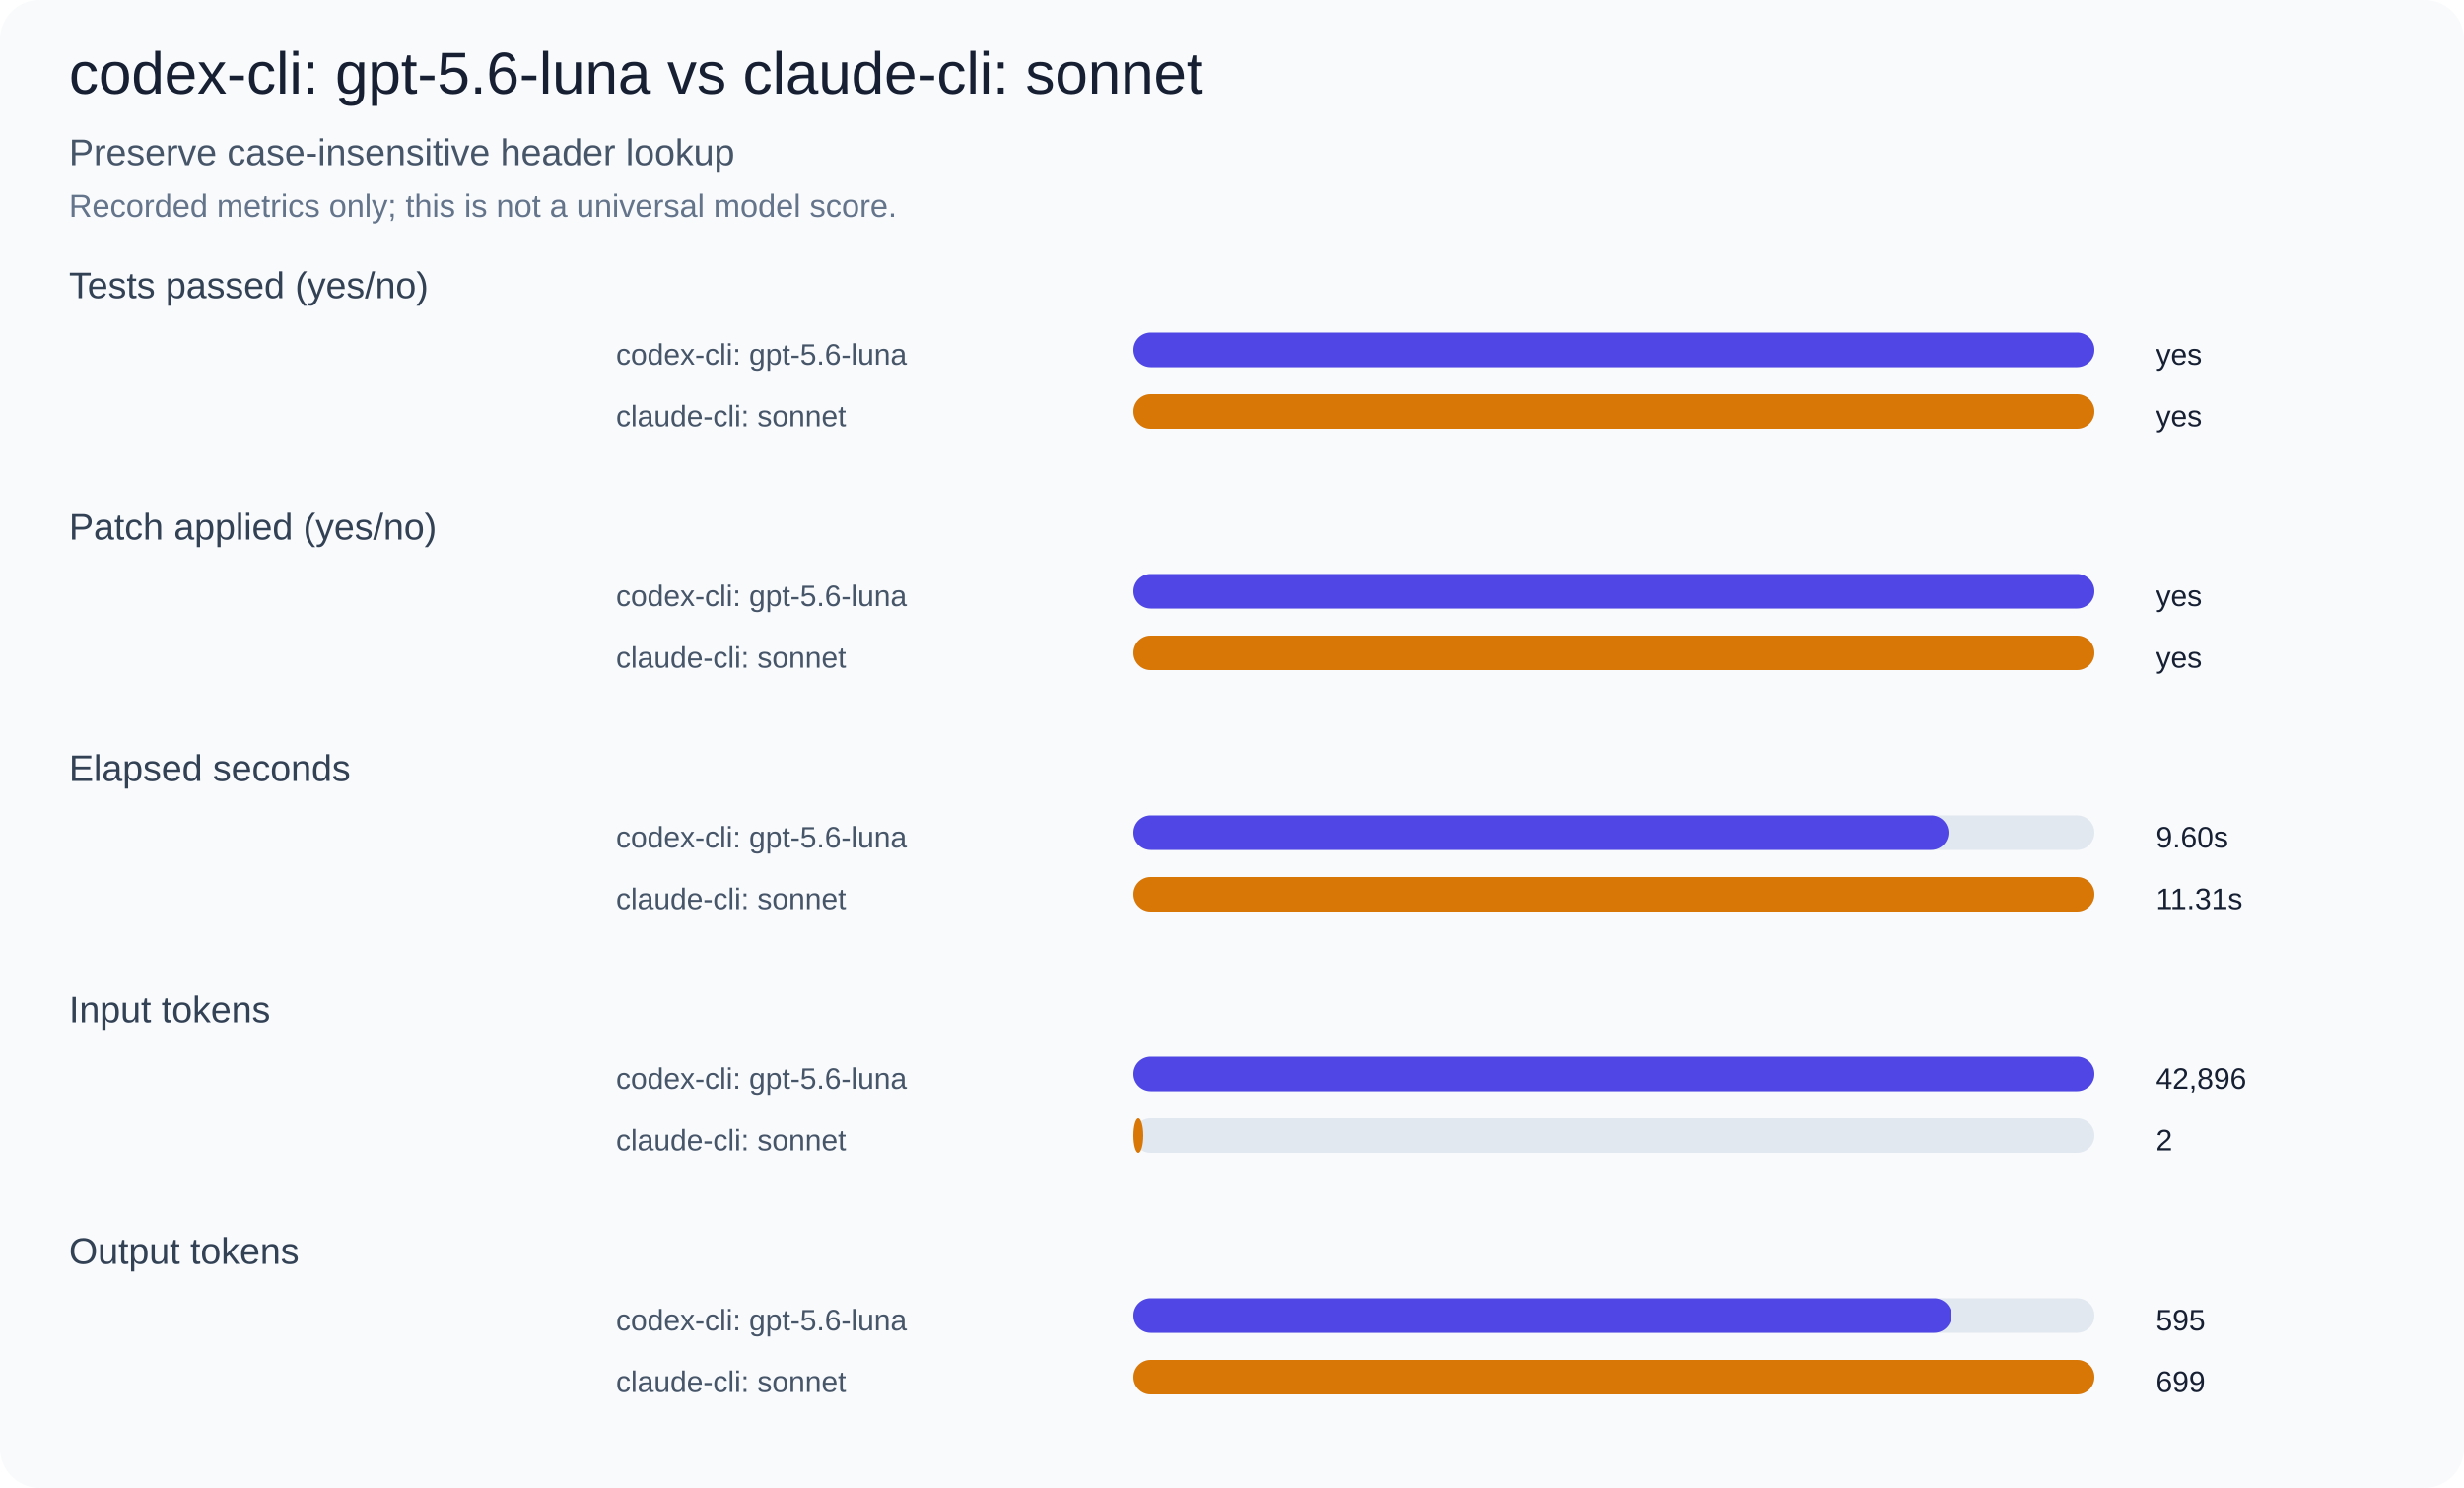
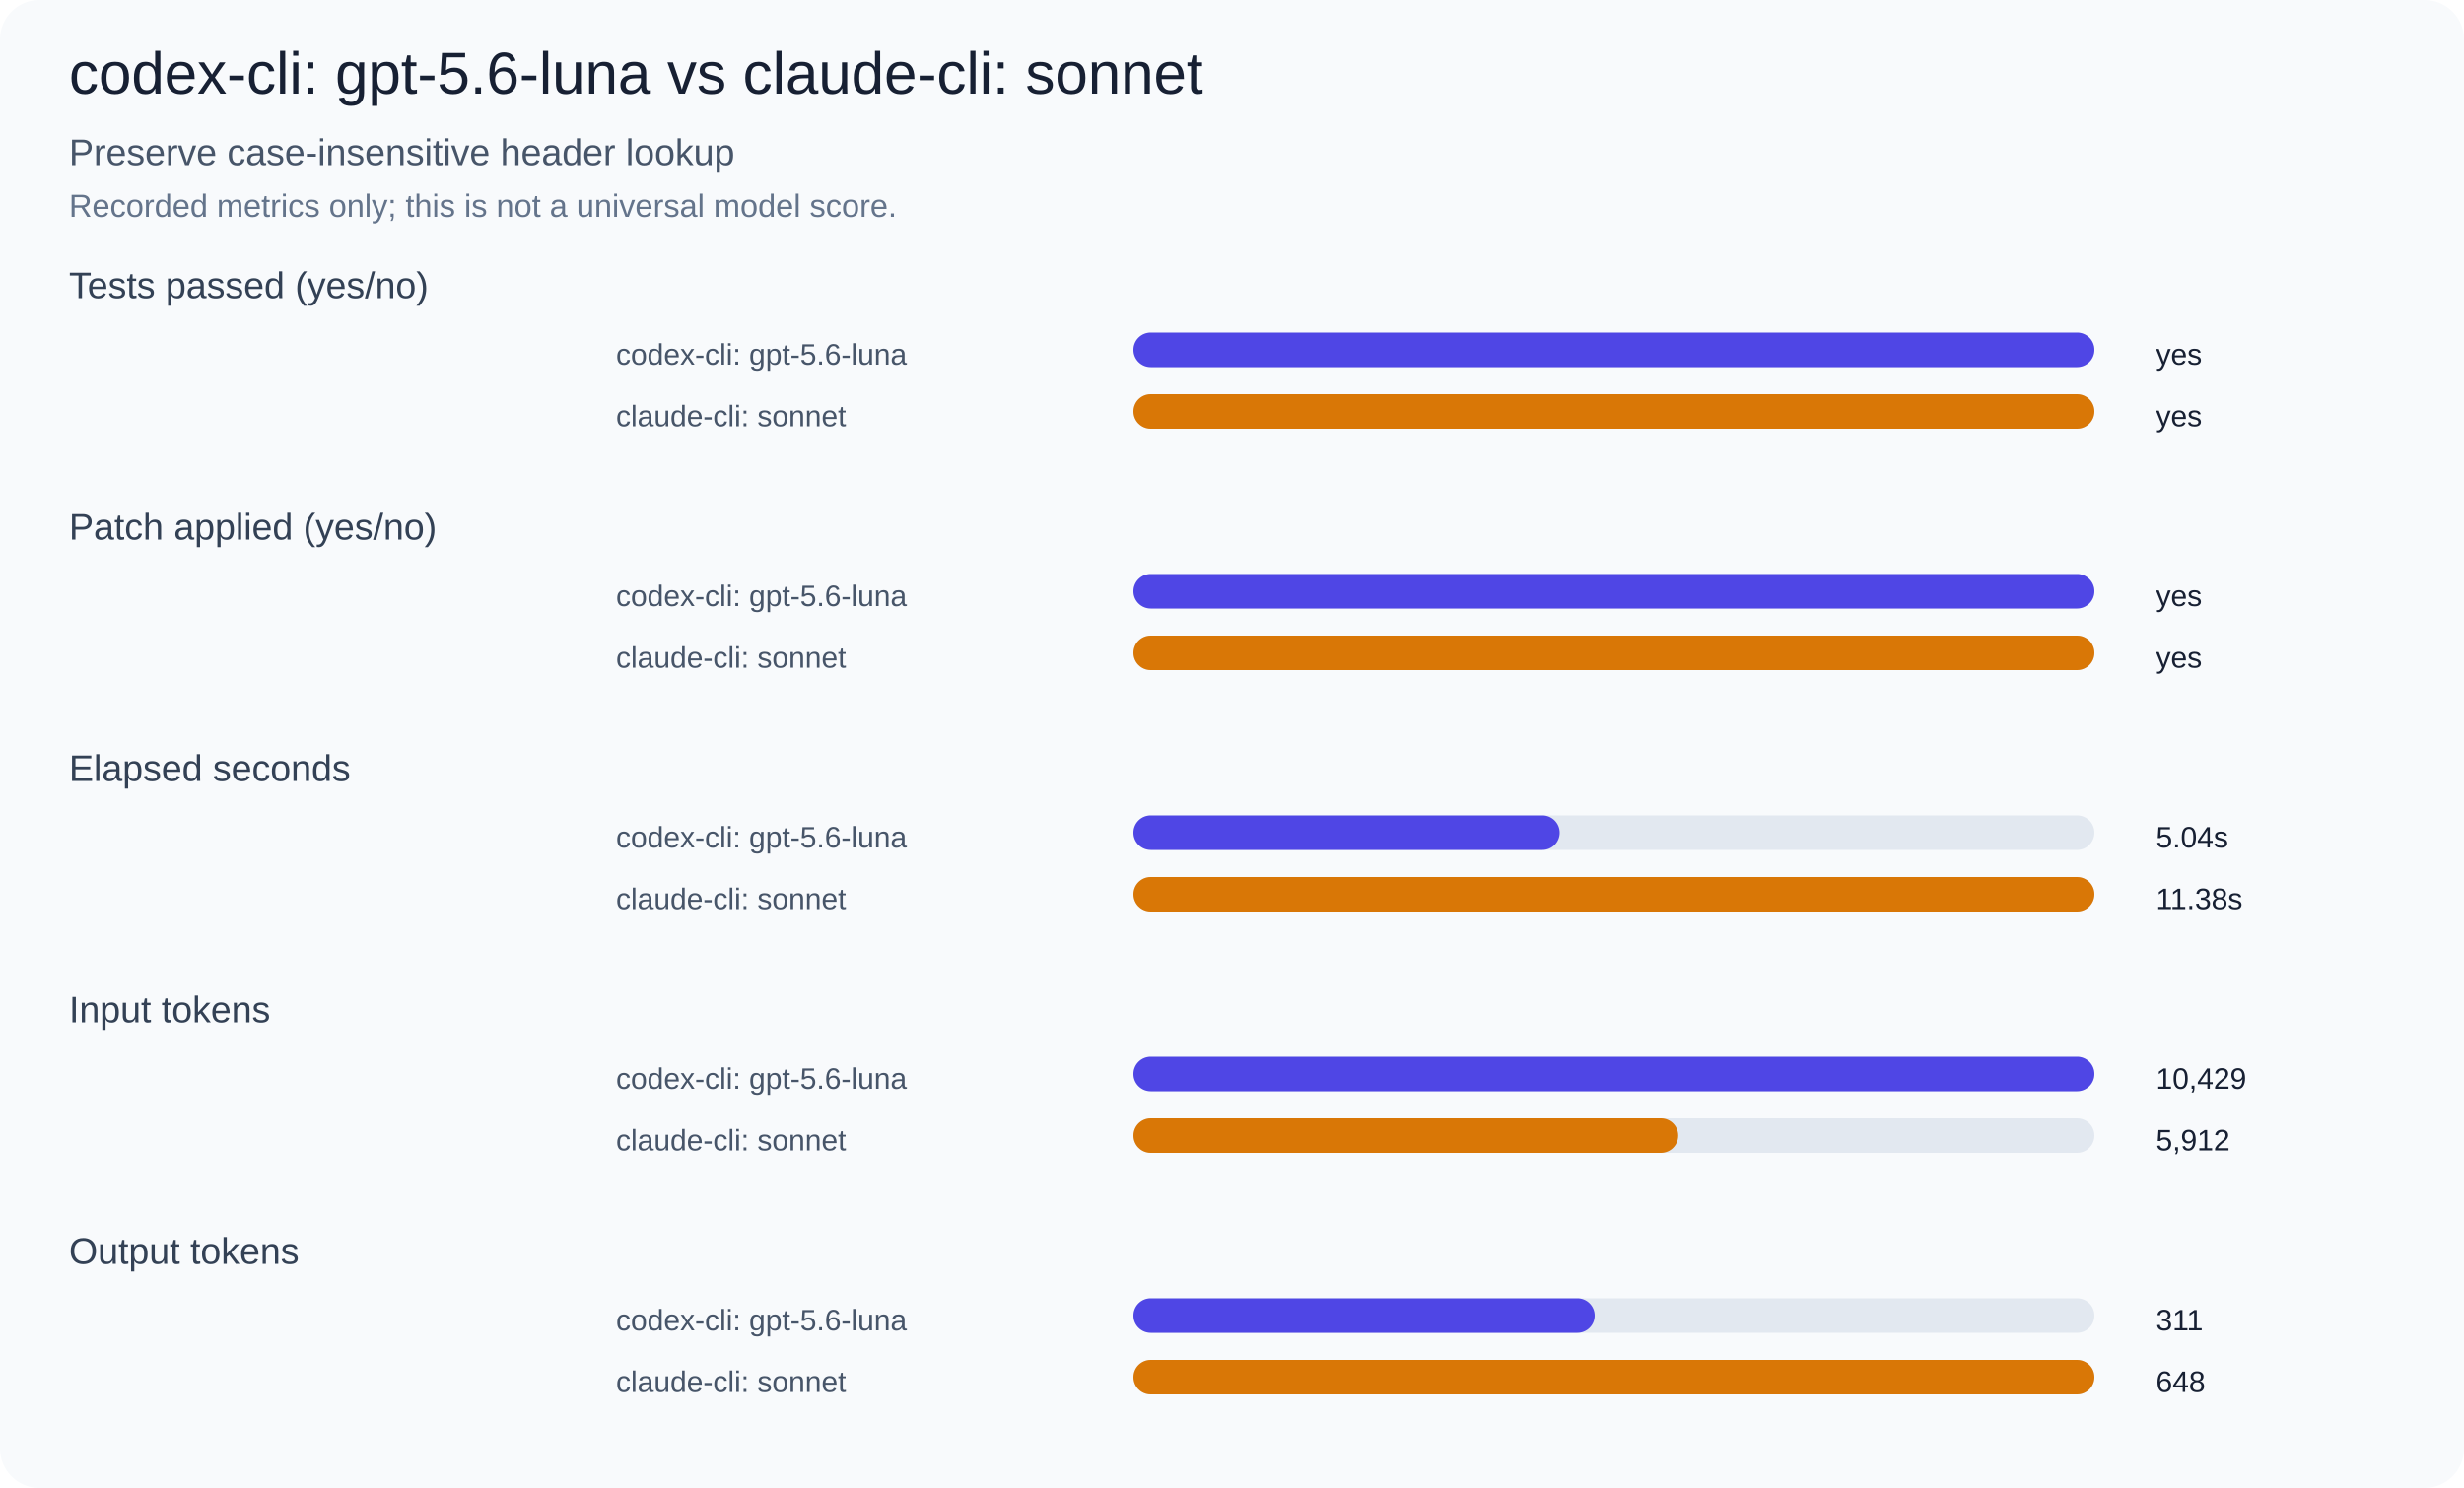
<svg xmlns="http://www.w3.org/2000/svg" role="img" aria-labelledby="title description" width="1000" height="604" viewBox="0 0 1000 604">
  <rect width="1000" height="604" rx="16" fill="#f8fafc" />
  <text x="28" y="38" font-family="Arial, sans-serif" font-size="24px" fill="#172033">codex-cli: gpt-5.6-luna vs claude-cli: sonnet</text>
  <text x="28" y="67" font-family="Arial, sans-serif" font-size="15px" fill="#475569">Preserve case-insensitive header lookup</text>
  <text x="28" y="88" font-family="Arial, sans-serif" font-size="13px" fill="#64748b">Recorded metrics only; this is not a universal model score.</text>
  <text x="28" y="121" font-family="Arial, sans-serif" font-size="15px" fill="#334155">Tests passed (yes/no)</text>
  <text x="250" y="148" font-family="Arial, sans-serif" font-size="12px" fill="#475569">codex-cli: gpt-5.6-luna</text>
  <rect x="460" y="135" width="390" height="14" rx="7" fill="#e2e8f0" />
  <rect x="460" y="135" width="390.0" height="14" rx="7" fill="#4f46e5" />
  <text x="875" y="148" font-family="Arial, sans-serif" font-size="12px" fill="#172033">yes</text>
  <text x="250" y="173" font-family="Arial, sans-serif" font-size="12px" fill="#475569">claude-cli: sonnet</text>
  <rect x="460" y="160" width="390" height="14" rx="7" fill="#e2e8f0" />
  <rect x="460" y="160" width="390.0" height="14" rx="7" fill="#d97706" />
  <text x="875" y="173" font-family="Arial, sans-serif" font-size="12px" fill="#172033">yes</text>
  <text x="28" y="219" font-family="Arial, sans-serif" font-size="15px" fill="#334155">Patch applied (yes/no)</text>
  <text x="250" y="246" font-family="Arial, sans-serif" font-size="12px" fill="#475569">codex-cli: gpt-5.6-luna</text>
  <rect x="460" y="233" width="390" height="14" rx="7" fill="#e2e8f0" />
  <rect x="460" y="233" width="390.0" height="14" rx="7" fill="#4f46e5" />
  <text x="875" y="246" font-family="Arial, sans-serif" font-size="12px" fill="#172033">yes</text>
  <text x="250" y="271" font-family="Arial, sans-serif" font-size="12px" fill="#475569">claude-cli: sonnet</text>
  <rect x="460" y="258" width="390" height="14" rx="7" fill="#e2e8f0" />
  <rect x="460" y="258" width="390.0" height="14" rx="7" fill="#d97706" />
  <text x="875" y="271" font-family="Arial, sans-serif" font-size="12px" fill="#172033">yes</text>
  <text x="28" y="317" font-family="Arial, sans-serif" font-size="15px" fill="#334155">Elapsed seconds</text>
  <text x="250" y="344" font-family="Arial, sans-serif" font-size="12px" fill="#475569">codex-cli: gpt-5.6-luna</text>
  <rect x="460" y="331" width="390" height="14" rx="7" fill="#e2e8f0" />
-   <rect x="460" y="331" width="330.8" height="14" rx="7" fill="#4f46e5" />
-   <text x="875" y="344" font-family="Arial, sans-serif" font-size="12px" fill="#172033">9.60s</text>
+   <rect x="460" y="331" width="173.0" height="14" rx="7" fill="#4f46e5" />
+   <text x="875" y="344" font-family="Arial, sans-serif" font-size="12px" fill="#172033">5.04s</text>
  <text x="250" y="369" font-family="Arial, sans-serif" font-size="12px" fill="#475569">claude-cli: sonnet</text>
  <rect x="460" y="356" width="390" height="14" rx="7" fill="#e2e8f0" />
  <rect x="460" y="356" width="390.0" height="14" rx="7" fill="#d97706" />
-   <text x="875" y="369" font-family="Arial, sans-serif" font-size="12px" fill="#172033">11.31s</text>
+   <text x="875" y="369" font-family="Arial, sans-serif" font-size="12px" fill="#172033">11.38s</text>
  <text x="28" y="415" font-family="Arial, sans-serif" font-size="15px" fill="#334155">Input tokens</text>
  <text x="250" y="442" font-family="Arial, sans-serif" font-size="12px" fill="#475569">codex-cli: gpt-5.6-luna</text>
  <rect x="460" y="429" width="390" height="14" rx="7" fill="#e2e8f0" />
  <rect x="460" y="429" width="390.0" height="14" rx="7" fill="#4f46e5" />
-   <text x="875" y="442" font-family="Arial, sans-serif" font-size="12px" fill="#172033">42,896</text>
+   <text x="875" y="442" font-family="Arial, sans-serif" font-size="12px" fill="#172033">10,429</text>
  <text x="250" y="467" font-family="Arial, sans-serif" font-size="12px" fill="#475569">claude-cli: sonnet</text>
  <rect x="460" y="454" width="390" height="14" rx="7" fill="#e2e8f0" />
-   <rect x="460" y="454" width="4.0" height="14" rx="7" fill="#d97706" />
-   <text x="875" y="467" font-family="Arial, sans-serif" font-size="12px" fill="#172033">2</text>
+   <rect x="460" y="454" width="221.1" height="14" rx="7" fill="#d97706" />
+   <text x="875" y="467" font-family="Arial, sans-serif" font-size="12px" fill="#172033">5,912</text>
  <text x="28" y="513" font-family="Arial, sans-serif" font-size="15px" fill="#334155">Output tokens</text>
  <text x="250" y="540" font-family="Arial, sans-serif" font-size="12px" fill="#475569">codex-cli: gpt-5.6-luna</text>
  <rect x="460" y="527" width="390" height="14" rx="7" fill="#e2e8f0" />
-   <rect x="460" y="527" width="332.0" height="14" rx="7" fill="#4f46e5" />
-   <text x="875" y="540" font-family="Arial, sans-serif" font-size="12px" fill="#172033">595</text>
+   <rect x="460" y="527" width="187.2" height="14" rx="7" fill="#4f46e5" />
+   <text x="875" y="540" font-family="Arial, sans-serif" font-size="12px" fill="#172033">311</text>
  <text x="250" y="565" font-family="Arial, sans-serif" font-size="12px" fill="#475569">claude-cli: sonnet</text>
  <rect x="460" y="552" width="390" height="14" rx="7" fill="#e2e8f0" />
  <rect x="460" y="552" width="390.0" height="14" rx="7" fill="#d97706" />
-   <text x="875" y="565" font-family="Arial, sans-serif" font-size="12px" fill="#172033">699</text>
+   <text x="875" y="565" font-family="Arial, sans-serif" font-size="12px" fill="#172033">648</text>
</svg>
